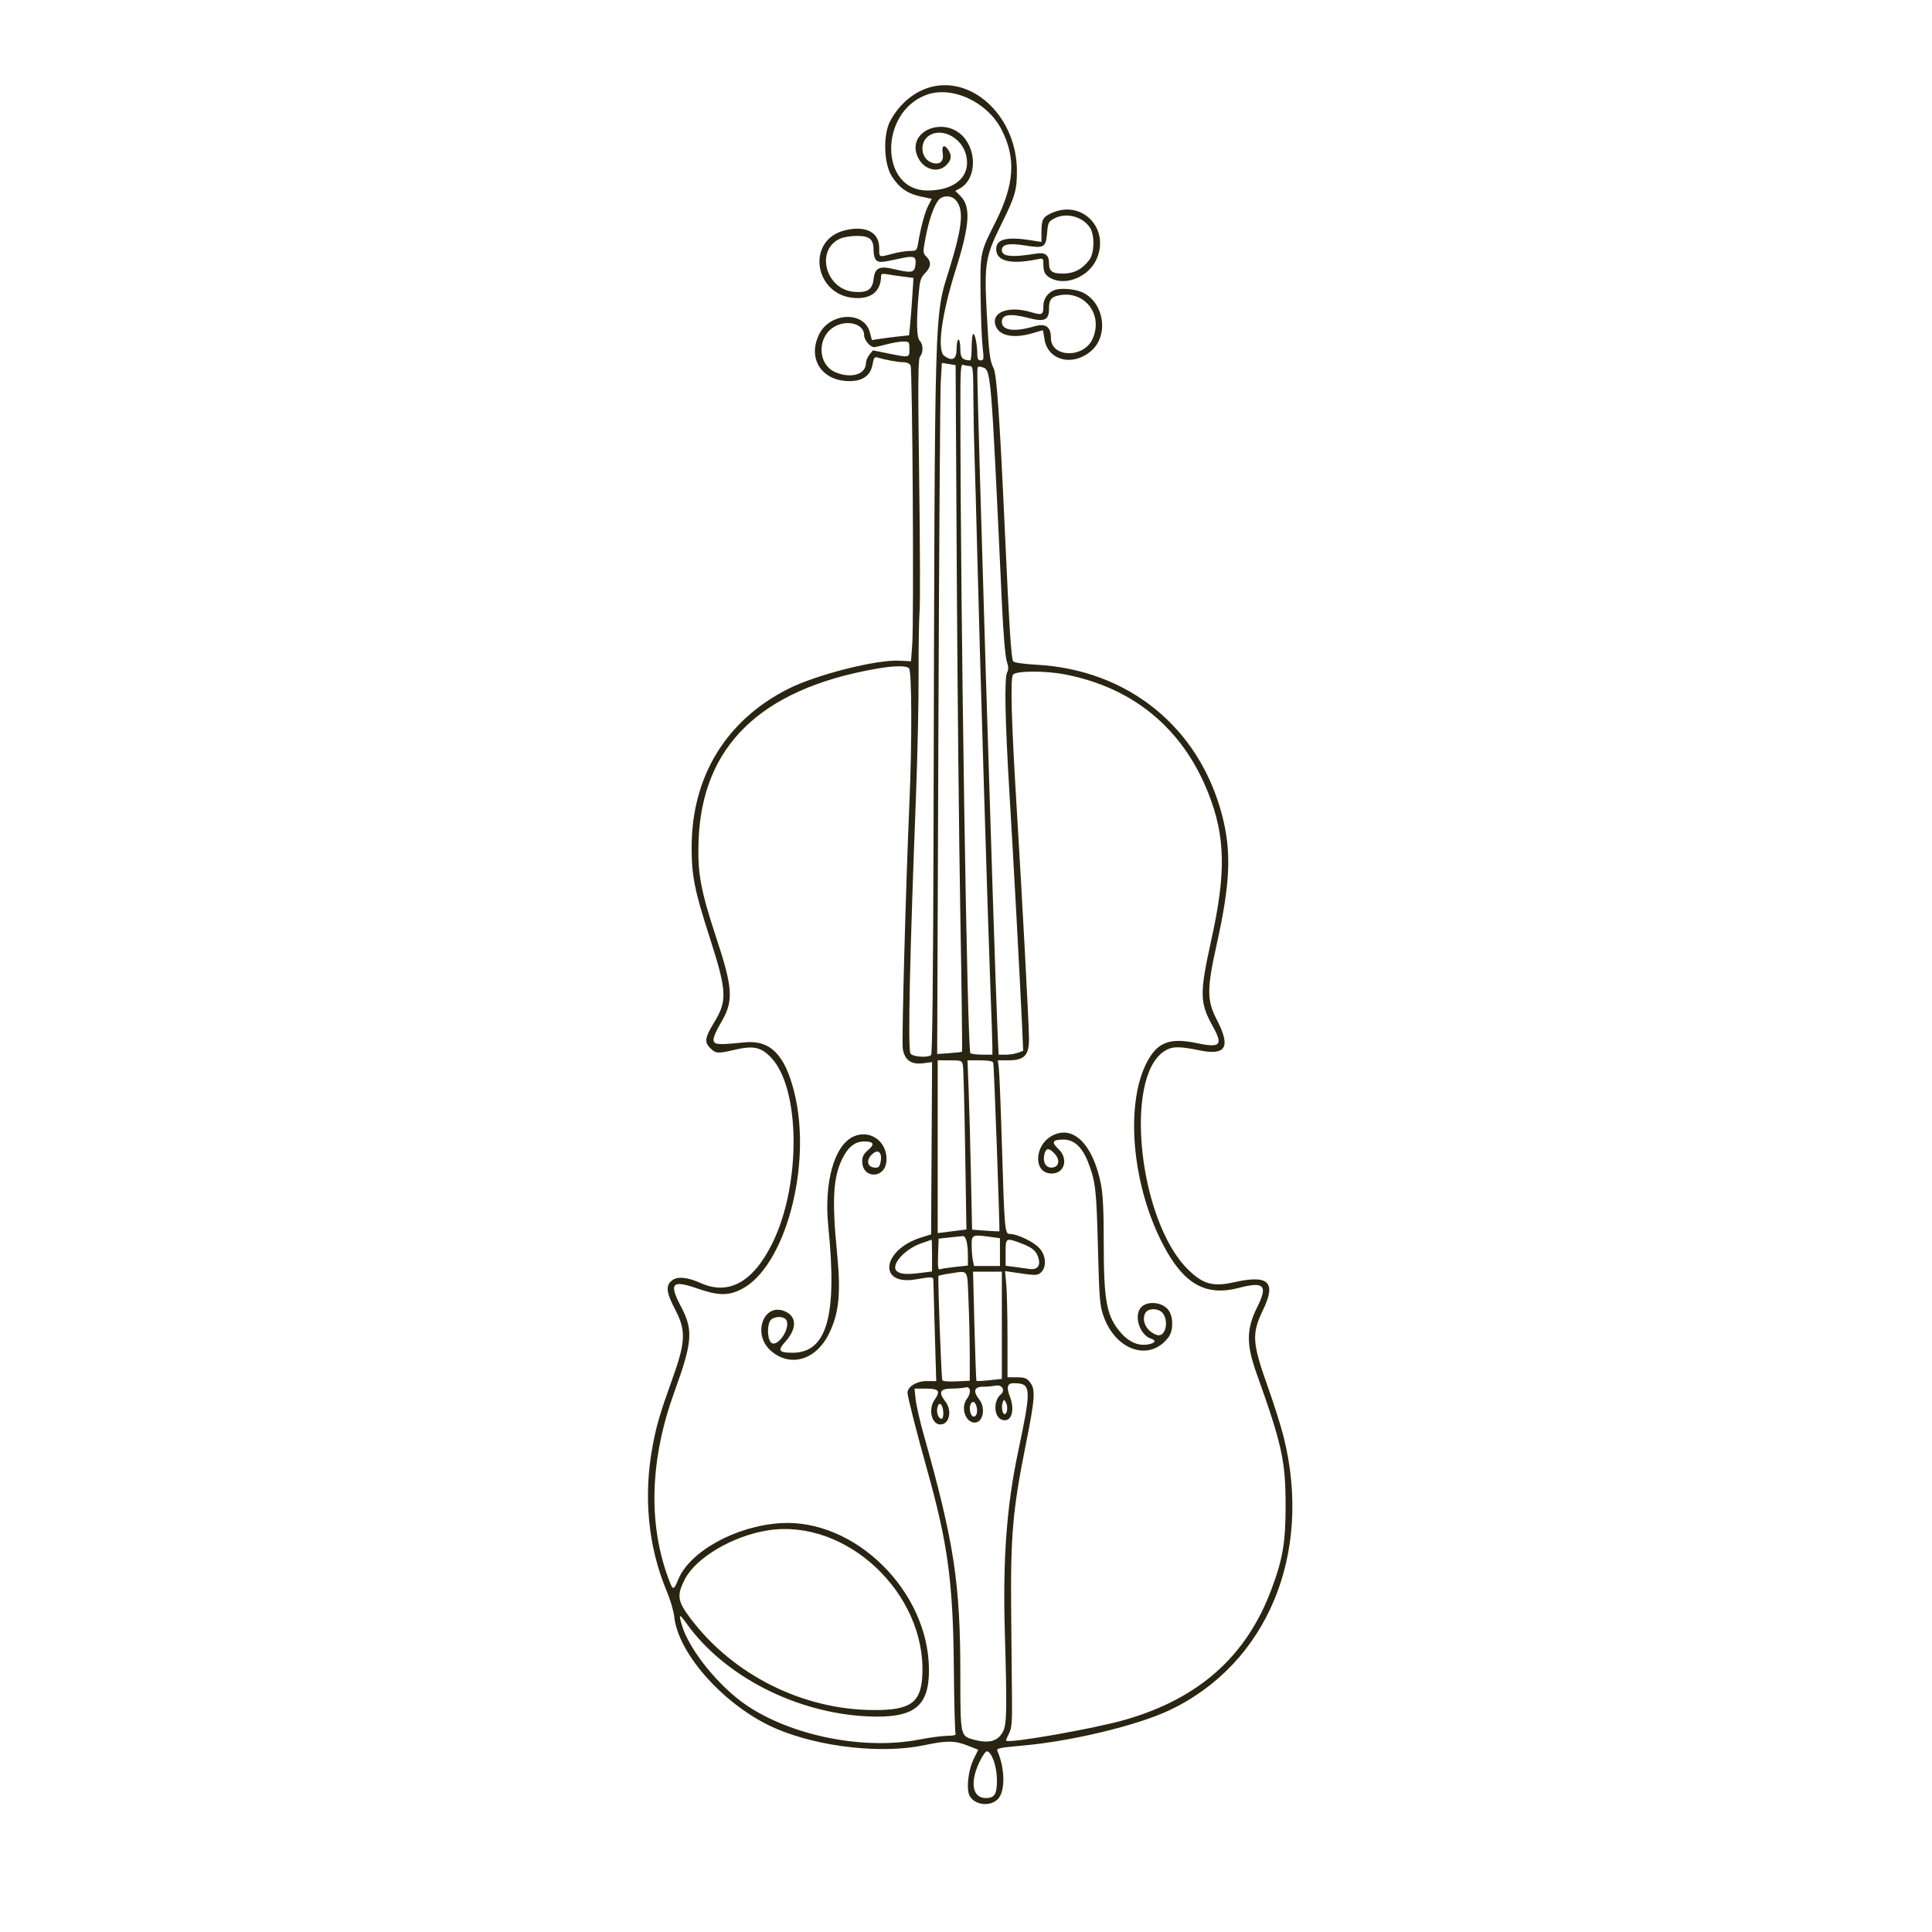
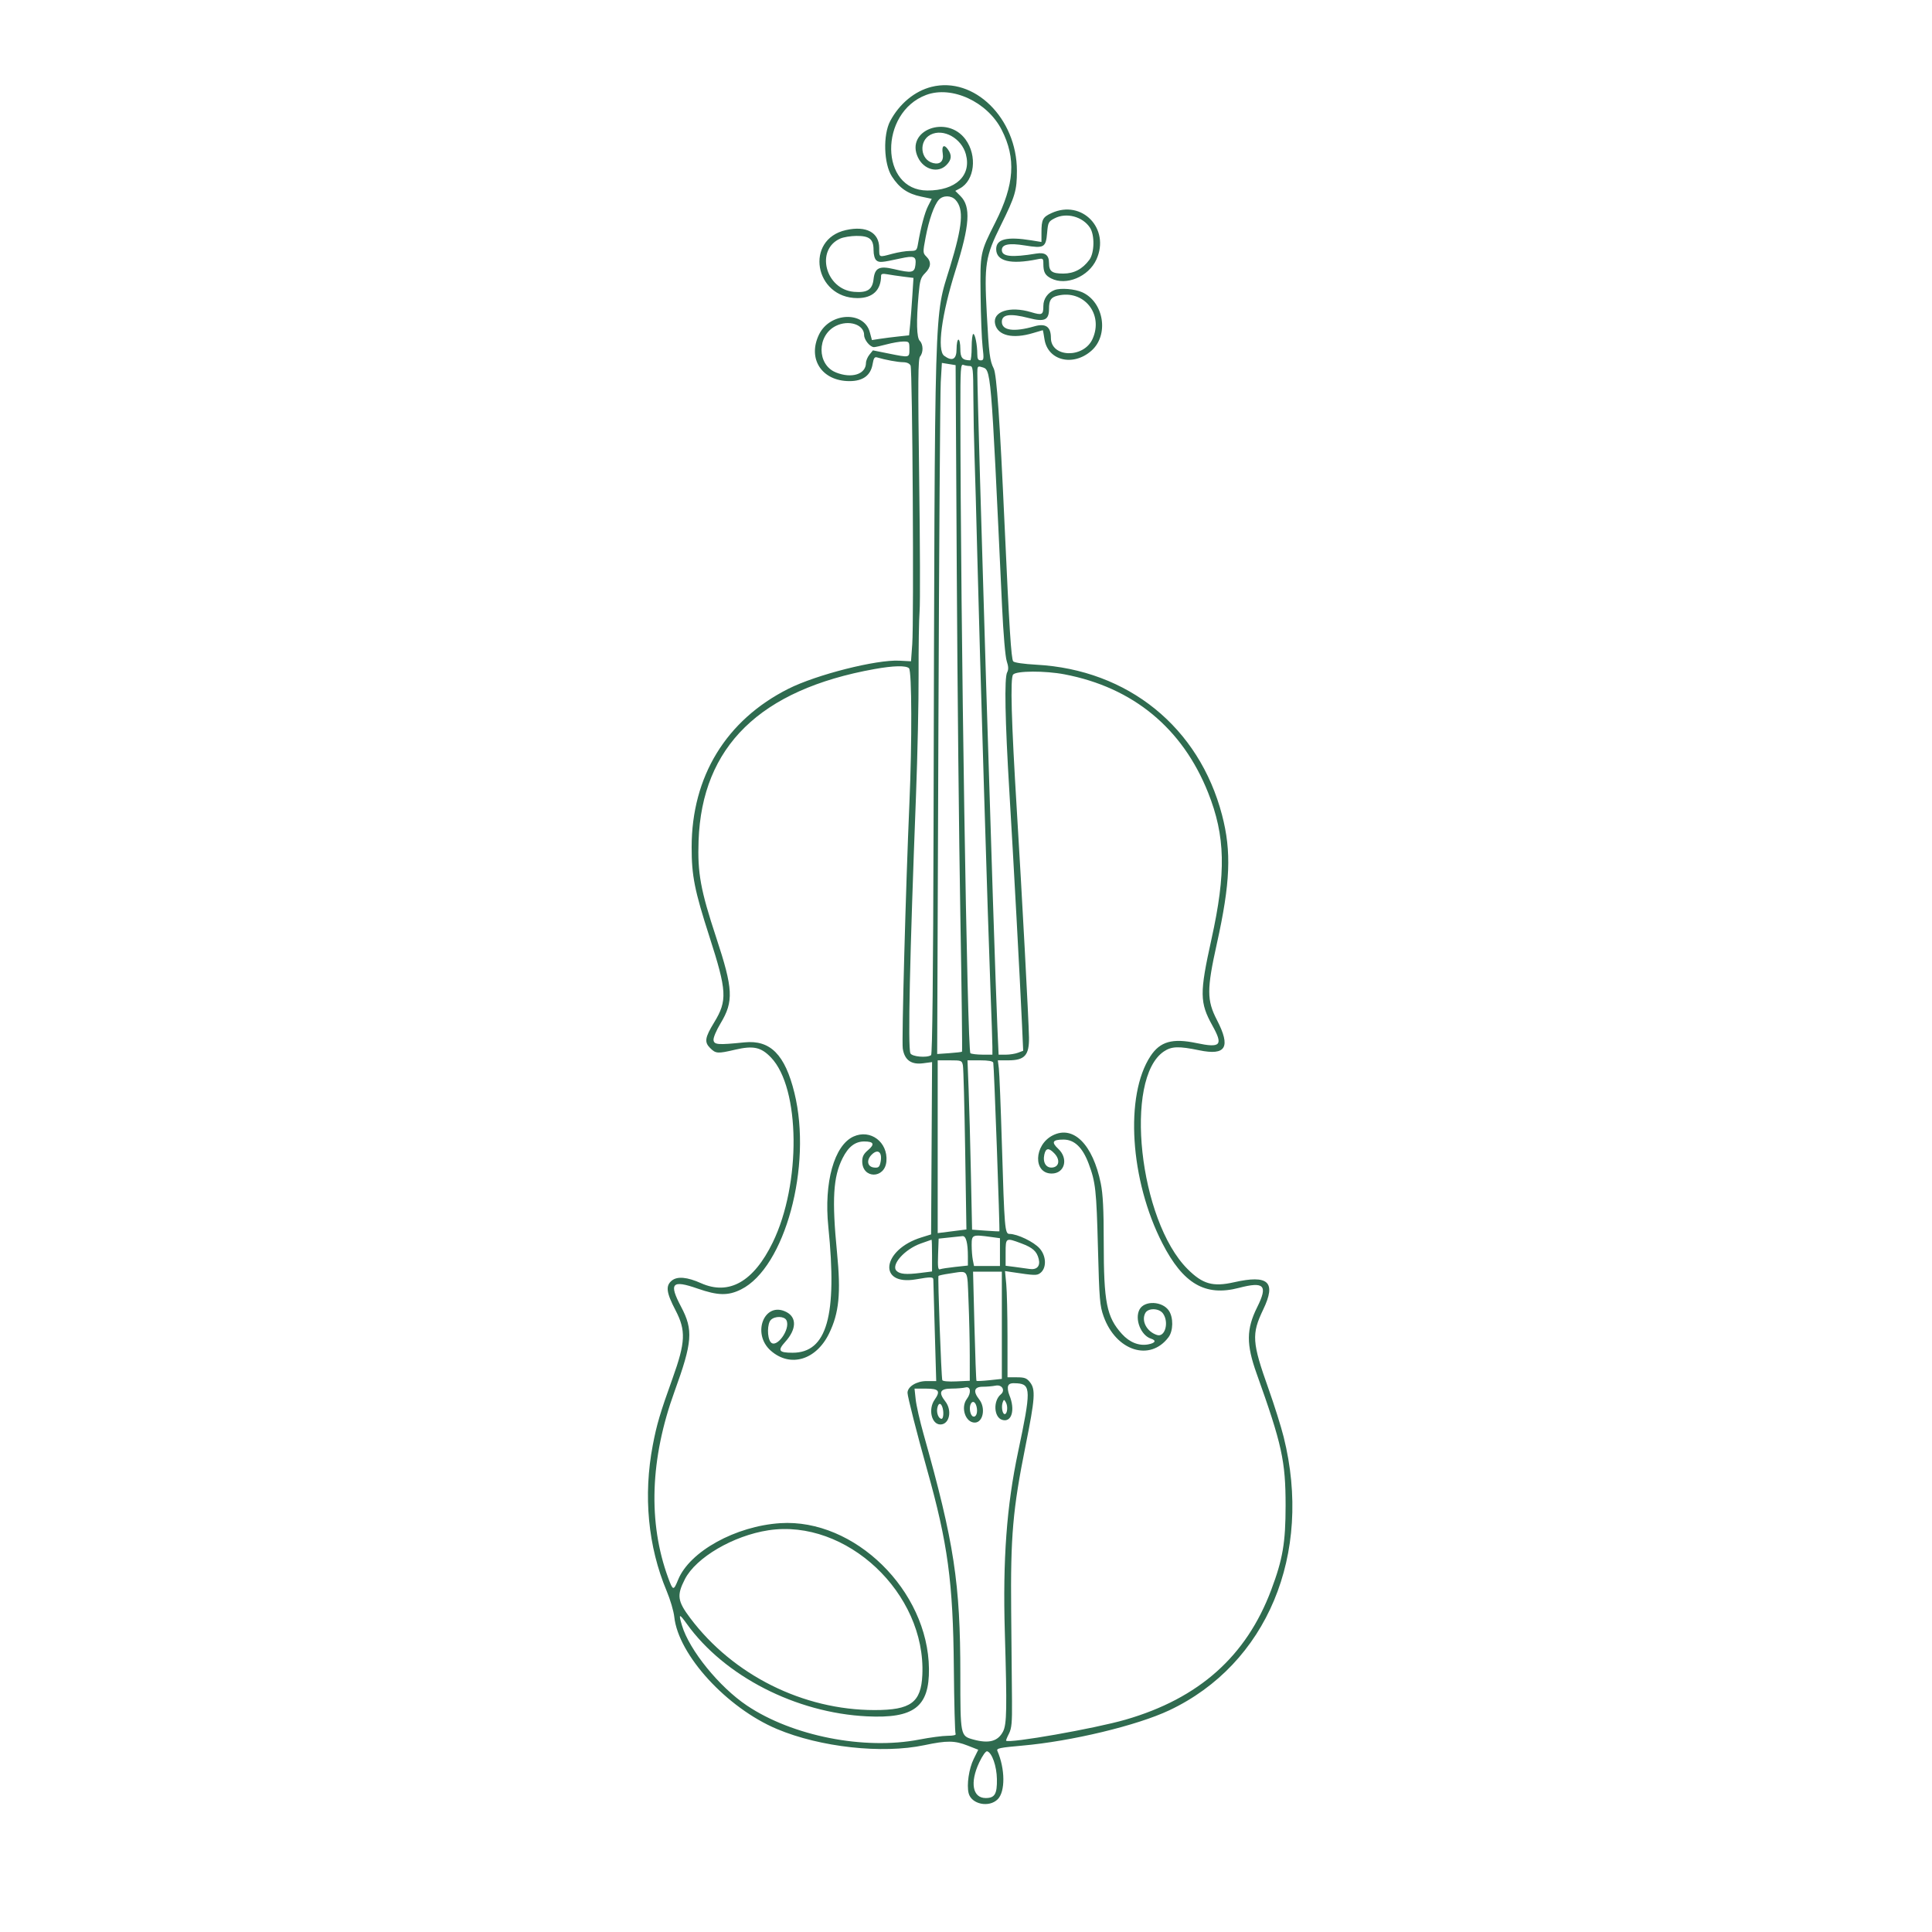
<svg xmlns="http://www.w3.org/2000/svg" width="1024" height="1024" viewBox="0 0 1024 1024" version="1.1">
-   <path d="M 493.734 46.034 C 484.818 48.263, 476.712 54.967, 471.830 64.151 C 467.934 71.478, 468.400 86.836, 472.720 93.519 C 476.724 99.713, 481.067 102.700, 488.263 104.210 L 493.846 105.381 491.914 109.169 C 490.118 112.689, 488.089 120.290, 486.552 129.250 C 485.945 132.790, 485.702 133.001, 482.205 133.012 C 480.167 133.018, 476.025 133.688, 473 134.500 C 465.667 136.468, 466 136.613, 466 131.455 C 466 123.212, 459.171 119.525, 448.377 121.940 C 426.320 126.876, 431.620 158, 454.518 158 C 462.535 158, 466.963 153.790, 466.994 146.137 C 466.998 145.143, 467.883 144.935, 470.250 145.368 C 472.038 145.695, 475.899 146.263, 478.832 146.630 L 484.164 147.297 483.548 156.898 C 483.208 162.179, 482.684 169.028, 482.382 172.119 L 481.834 177.737 476.167 178.340 C 473.050 178.672, 468.620 179.236, 466.321 179.594 L 462.143 180.244 461.021 176.076 C 457.952 164.679, 439.807 165.505, 434.096 177.302 C 427.862 190.179, 435.589 202, 450.239 202 C 457.400 202, 461.489 198.982, 462.509 192.945 C 463.036 189.828, 463.560 189.037, 464.844 189.425 C 469.132 190.721, 475.801 191.953, 478.643 191.976 C 480.635 191.991, 482.091 192.641, 482.619 193.750 C 483.631 195.873, 484.431 328.812, 483.509 341.500 L 482.855 350.500 476.671 350.175 C 464.479 349.536, 432.704 357.585, 417.829 365.081 C 384.848 381.702, 366.608 411.571, 366.585 449 C 366.575 464.198, 368.114 471.939, 376.027 496.500 C 385.301 525.287, 385.577 530.334, 378.510 541.917 C 373.623 549.925, 373.241 552.332, 376.359 555.450 C 379.378 558.469, 380.324 558.535, 389.581 556.370 C 399.287 554.100, 403.350 554.979, 408.643 560.495 C 424.193 576.698, 424.678 627.459, 409.578 658.497 C 399.444 679.330, 386.409 686.742, 371.563 680.114 C 364.201 676.828, 359.006 676.365, 356.081 678.733 C 352.688 681.481, 353.138 685.071, 358.057 694.500 C 363.624 705.172, 363.354 711.396, 356.493 730.500 C 349.877 748.921, 348.091 754.945, 346.005 765.876 C 340.884 792.711, 343.440 819.657, 353.348 843.270 C 355.248 847.796, 357.062 853.959, 357.379 856.965 C 359.511 877.140, 385.222 905.229, 411.795 916.414 C 434.757 926.078, 467.629 929.685, 489.902 924.984 C 501.912 922.449, 505.964 922.487, 512.886 925.200 L 518.500 927.400 516.074 932.298 C 513.564 937.366, 512.286 946.021, 513.396 950.441 C 514.864 956.289, 524.221 958.233, 528.810 953.644 C 532.877 949.578, 532.786 937.589, 528.617 927.966 C 528.051 926.660, 529.999 926.253, 541.726 925.223 C 567.811 922.931, 602.629 914.575, 619.734 906.501 C 671.502 882.064, 695.903 823.744, 680.363 761.595 C 679.001 756.147, 675.411 744.729, 672.385 736.220 C 663.558 711.401, 663.270 707.139, 669.541 694.055 C 676.542 679.447, 672.296 675.504, 654.010 679.634 C 642.837 682.157, 637.425 680.610, 629.419 672.605 C 603.722 646.908, 595.545 571.594, 616.898 557.278 C 620.982 554.540, 624.744 554.420, 635.645 556.679 C 649.803 559.613, 652.464 555.046, 645 540.622 C 639.592 530.172, 639.584 524.361, 644.940 500.242 C 652.110 467.958, 652.784 451.387, 647.714 432 C 635.535 385.432, 597.875 354.952, 549.245 352.306 C 542.595 351.944, 537.593 351.215, 537.019 350.523 C 535.967 349.255, 534.911 332.596, 532.488 279 C 529.935 222.550, 528.262 198.413, 526.683 195.297 C 524.614 191.210, 524.155 187.573, 523.021 166.284 C 521.619 139.951, 522.238 136.029, 530.414 119.500 C 538.092 103.975, 538.991 100.934, 538.983 90.500 C 538.961 62.662, 516.299 40.393, 493.734 46.034 M 490.885 50.320 C 465.799 59.701, 466.299 100.923, 491.500 100.978 C 506.543 101.011, 514.984 93.081, 511.939 81.774 C 509.648 73.264, 499.968 67.897, 493.212 71.390 C 486.822 74.695, 487.728 84.711, 494.572 86.429 C 498.329 87.372, 500.322 85.371, 499.664 81.315 C 499.004 77.252, 500.347 76.230, 502.432 79.206 C 504.637 82.354, 504.387 84.703, 501.545 87.545 C 497.126 91.965, 489.610 89.912, 486.542 83.447 C 479.696 69.021, 501.980 60.564, 511.739 73.884 C 518.083 82.543, 516.568 95.682, 508.743 99.870 L 506.320 101.167 509.075 103.921 C 514.674 109.520, 514.025 119.274, 506.458 143.242 C 499.049 166.713, 496.527 185.716, 500.441 188.580 C 504.741 191.725, 507 190.492, 507 185 C 507 182.250, 507.450 180, 508 180 C 508.550 180, 509 182.198, 509 184.883 C 509 189.695, 510.045 190.910, 514.250 190.986 C 514.663 190.994, 515 187.850, 515 184 C 515 180.150, 515.391 177, 515.869 177 C 516.837 177, 517.972 182.756, 517.989 187.750 C 517.997 190.215, 518.437 191, 519.809 191 C 521.464 191, 521.547 190.383, 520.790 183.750 C 520.334 179.762, 519.858 167.500, 519.731 156.500 C 519.469 133.778, 519.427 133.982, 527.605 117.765 C 537.658 97.826, 538.600 83.897, 530.912 68.827 C 523.321 53.948, 504.479 45.236, 490.885 50.320 M 497.602 105.888 C 495.120 108.630, 492.370 116.454, 490.590 125.837 C 489.086 133.769, 489.099 134.099, 491.018 136.018 C 493.731 138.731, 493.503 141.587, 490.320 144.771 C 488 147.090, 487.538 148.600, 486.891 155.976 C 485.613 170.521, 485.822 178.965, 487.500 180.643 C 489.358 182.501, 489.446 186.814, 487.669 188.921 C 486.571 190.223, 486.486 201.567, 487.183 253.500 C 487.649 288.150, 487.747 319.875, 487.402 324 C 487.057 328.125, 486.819 343.200, 486.873 357.500 C 486.927 371.800, 486.311 400.600, 485.503 421.500 C 482.185 507.363, 481.151 554.781, 482.522 558.250 C 483.244 560.077, 491.363 560.805, 493.500 559.235 C 494.154 558.754, 494.605 516.822, 494.804 438 C 495.525 152.632, 495.033 169.356, 503.527 141.467 C 510.240 119.425, 510.947 110.914, 506.474 105.971 C 504.215 103.475, 499.823 103.434, 497.602 105.888 M 557.402 112.905 C 552.662 115.058, 552 116.320, 552 123.211 L 552 128.258 546.750 127.405 C 533.667 125.282, 528 126.685, 528 132.050 C 528 138.440, 535.597 140.321, 549.750 137.436 C 552.848 136.804, 553 136.915, 553 139.805 C 553 144.204, 553.888 145.891, 557.072 147.537 C 565.009 151.642, 576.975 146.668, 581.120 137.541 C 588.537 121.213, 573.500 105.594, 557.402 112.905 M 559 115.696 C 555.717 117.388, 555.469 117.865, 555 123.398 C 554.338 131.203, 553.380 131.747, 543.202 130.094 C 534.819 128.733, 531 129.486, 531 132.500 C 531 136.023, 536.149 136.558, 549.264 134.398 C 553.947 133.626, 556 135.158, 556 139.422 C 556 143.831, 557.583 145, 563.552 145 C 569.238 145, 573.743 142.624, 577.391 137.699 C 580.098 134.046, 580.280 124.603, 577.719 120.695 C 573.844 114.780, 565.236 112.481, 559 115.696 M 445.415 126.421 C 432.009 132.258, 437.443 153.411, 452.676 154.682 C 459.695 155.268, 462.379 153.531, 463 148 C 463.679 141.955, 466.009 140.794, 473.786 142.624 C 483.319 144.867, 484.712 144.596, 485.202 140.396 C 485.732 135.858, 484.596 135.374, 477.197 136.987 C 467.227 139.160, 466.013 139.256, 464.491 137.992 C 463.600 137.253, 463 135.054, 463 132.533 C 463 126.752, 460.864 124.989, 453.921 125.039 C 450.940 125.061, 447.112 125.683, 445.415 126.421 M 559 153.706 C 555.390 155.026, 553 158.376, 553 162.115 C 553 166.909, 552.390 167.223, 546.512 165.454 C 535.160 162.037, 525.869 165.130, 527.447 171.800 C 528.895 177.924, 536.823 179.777, 547.591 176.511 C 550.291 175.692, 552.585 175.017, 552.689 175.011 C 552.793 175.005, 553.196 177.126, 553.586 179.724 C 555.296 191.125, 568.710 194.461, 578.452 185.908 C 587.877 177.633, 585.149 160.151, 573.616 154.913 C 569.705 153.137, 562.242 152.521, 559 153.706 M 560.500 156.724 C 557.006 157.583, 556 159.129, 556 163.644 C 556 169.667, 553.661 170.744, 545.292 168.576 C 535.351 166, 531 166.608, 531 170.572 C 531 175.195, 537.423 176.090, 548.205 172.971 C 554.226 171.228, 557 173.156, 557 179.082 C 557 189.579, 574.349 190.052, 579.057 179.684 C 585.065 166.449, 574.436 153.298, 560.500 156.724 M 443 172.752 C 432.871 177.811, 432.922 193.351, 443.080 197.415 C 451.437 200.759, 458.942 198.374, 458.985 192.361 C 458.993 191.184, 459.824 189.204, 460.831 187.961 L 462.662 185.700 470.851 187.350 C 482.207 189.638, 482 189.682, 482 185 C 482 181.151, 481.877 181, 478.750 181.012 C 476.962 181.018, 473.025 181.688, 470 182.500 C 466.975 183.312, 463.938 183.982, 463.250 183.988 C 461.158 184.008, 458 180.149, 458 177.573 C 458 171.983, 449.808 169.350, 443 172.752 M 498.622 202.425 C 498.296 207.966, 497.735 290.383, 497.377 385.574 L 496.725 558.648 503.112 558.204 C 506.626 557.960, 509.673 557.604, 509.884 557.412 C 510.096 557.221, 509.696 524.538, 508.996 484.782 C 508.296 445.027, 507.448 363.232, 507.111 303.016 L 506.500 193.533 502.858 192.941 L 499.215 192.350 498.622 202.425 M 509.020 217.643 C 509.110 329.269, 512.673 557.171, 514.345 558.234 C 514.980 558.639, 517.862 558.976, 520.750 558.985 L 526 559 525.987 554.750 C 525.979 552.413, 525.535 539.250, 525 525.500 C 523.719 492.561, 519.341 348.405, 518.046 296.500 C 517.484 273.950, 516.792 249.200, 516.508 241.500 C 516.225 233.800, 515.955 219.963, 515.908 210.750 C 515.830 195.215, 515.692 194, 513.994 194 C 512.987 194, 511.452 193.727, 510.582 193.393 C 509.165 192.849, 509.002 195.382, 509.020 217.643 M 518.007 197.683 C 518.040 215.684, 526.954 506.651, 528.624 544.250 L 529.279 559 533.075 559 C 535.162 559, 538.093 558.535, 539.589 557.966 L 542.308 556.932 541.673 542.716 C 540.650 519.868, 537.138 455.191, 535.008 420 C 532.691 381.719, 532.266 359.241, 533.803 356.367 C 534.599 354.881, 534.542 353.308, 533.587 350.423 C 532.831 348.139, 531.799 336.053, 531.116 321.500 C 525.060 192.336, 525.382 196.095, 520.250 194.545 C 518.190 193.923, 518.001 194.188, 518.007 197.683 M 463.500 354.616 C 402.874 365.505, 372.028 395.611, 370.256 445.622 C 369.650 462.720, 371.299 471.750, 379.634 497 C 388.612 524.198, 388.938 530.755, 381.893 542.436 C 379.616 546.211, 378.010 550.053, 378.187 551.300 C 378.536 553.750, 380.571 553.896, 394.554 552.476 C 408.282 551.081, 416.060 558.933, 421.057 579.231 C 430.614 618.048, 416.015 671.844, 392.781 683.422 C 385.923 686.839, 380.523 686.732, 369.716 682.963 C 356.103 678.216, 354.380 680.125, 361 692.620 C 367.511 704.909, 367.009 711.369, 357.517 737.500 C 344.567 773.148, 343.408 806.998, 354.135 836.250 C 356.688 843.210, 356.981 843.265, 359.436 837.246 C 365.530 822.304, 389.890 808.837, 413.585 807.311 C 452.893 804.779, 491.923 843.020, 492.367 884.500 C 492.583 904.683, 484.462 910.911, 459.510 909.697 C 421.842 907.864, 383.930 888.402, 364.017 860.674 C 359.965 855.031, 359.563 855.174, 361.478 861.580 C 365.380 874.625, 381.193 894.109, 395.881 903.969 C 419.975 920.143, 458.062 927.663, 487.215 922.003 C 492.872 920.905, 499.664 920.005, 502.309 920.003 C 505.331 920.001, 506.883 919.620, 506.486 918.977 C 506.138 918.415, 505.718 902.552, 505.552 883.727 C 505.153 838.612, 502.358 817.976, 491.343 778.820 C 486.101 760.187, 481 740.166, 481 738.225 C 481 734.962, 485.787 732, 491.063 732 L 496.216 732 495.458 705.750 C 495.040 691.313, 494.692 678.938, 494.683 678.250 C 494.663 676.723, 493.394 676.699, 485.483 678.076 C 465.021 681.640, 467.458 662.362, 488.289 655.878 L 493.500 654.256 493.760 608.592 L 494.020 562.928 489.260 563.558 C 482.936 564.394, 479.395 561.820, 478.482 555.722 C 477.866 551.611, 480.089 469.646, 482.014 425.500 C 483.410 393.474, 483.297 355.697, 481.800 354.200 C 480.255 352.655, 473.575 352.807, 463.500 354.616 M 536.965 357.542 C 535.398 359.431, 536.018 381.838, 538.970 430 C 541.642 473.589, 545.236 540.756, 545.382 549.832 C 545.535 559.326, 543.118 562, 534.383 562 L 528.877 562 529.408 566.250 C 529.700 568.587, 530.419 586.475, 531.007 606 C 532.372 651.365, 532.593 654, 535.042 654 C 539.241 654, 547.974 658.206, 551.050 661.710 C 554.657 665.817, 554.787 672.202, 551.316 674.778 C 549.540 676.096, 548.339 676.056, 536.591 674.283 L 532.682 673.694 533.334 680.597 C 533.692 684.394, 533.989 697.063, 533.993 708.750 L 534 730 538.927 730 C 543.060 730, 544.189 730.425, 545.927 732.635 C 548.939 736.464, 548.611 741.129, 543.555 766.337 C 536.793 800.054, 535.570 814.134, 535.943 854 C 536.116 872.425, 536.312 893.800, 536.378 901.500 C 536.479 913.050, 536.193 916.097, 534.746 918.912 C 533.781 920.789, 533.114 922.448, 533.265 922.598 C 534.839 924.172, 580.337 916.156, 596.631 911.434 C 635.505 900.169, 660.575 877.833, 673.768 842.709 C 679.903 826.376, 681.389 817.660, 681.393 798 C 681.397 774.378, 679.455 765.531, 666.029 728 C 660.479 712.487, 660.550 704.456, 666.339 692.832 C 672.106 681.250, 670.067 679.099, 656.644 682.605 C 638.800 687.266, 627.120 680.467, 616.094 659 C 598.915 625.555, 596.059 580.568, 609.793 559.749 C 614.895 552.014, 621.399 550.174, 634.161 552.858 C 647.022 555.562, 648.416 554.034, 642.609 543.596 C 635.833 531.416, 635.772 526.398, 642.056 498 C 649.923 462.444, 649.494 443.157, 640.322 420.113 C 626.728 385.960, 600.518 364.360, 564.250 357.421 C 553.908 355.442, 538.652 355.510, 536.965 357.542 M 497 607.788 L 497 653.575 504.611 652.610 L 512.223 651.645 511.556 609.573 C 511.190 586.433, 510.654 566.263, 510.366 564.750 C 509.858 562.090, 509.631 562, 503.421 562 L 497 562 497 607.788 M 513.385 577.250 C 513.712 585.638, 514.260 605.831, 514.601 622.124 L 515.223 651.747 522.361 652.269 C 526.288 652.556, 529.587 652.713, 529.692 652.619 C 530.037 652.313, 526.857 564.536, 526.454 563.250 C 526.193 562.415, 523.860 562, 519.426 562 L 512.789 562 513.385 577.250 M 558.020 601.752 C 547.949 606.811, 547.497 622, 557.418 622 C 564.324 622, 566.446 614.088, 560.924 608.929 C 557.081 605.339, 557.833 604, 563.691 604 C 569.443 604, 573.794 608.162, 576.999 616.728 C 580.687 626.583, 581.137 630.666, 581.938 661.500 C 582.646 688.773, 582.918 692.063, 584.930 697.691 C 591.501 716.069, 609.552 721.856, 619.355 708.726 C 621.859 705.373, 621.973 698.415, 619.585 694.770 C 616.193 689.593, 606.599 689.144, 603.979 694.039 C 601.268 699.105, 604.681 707.812, 610.044 709.514 C 613.043 710.466, 612.375 711.839, 608.565 712.554 C 603.661 713.474, 598.674 711.489, 594.623 707.004 C 586.524 698.040, 585 690.338, 585 658.370 C 585 641.009, 584.592 632.913, 583.431 627.208 C 579.235 606.586, 568.935 596.268, 558.020 601.752 M 452.379 602.384 C 442.142 607.011, 436.634 626.725, 439.027 650.173 C 443.858 697.500, 438.293 717.039, 420 716.983 C 412.758 716.961, 412.018 715.830, 416.210 711.189 C 422.150 704.615, 422.395 698.290, 416.821 695.408 C 405.212 689.404, 398.187 706.811, 408.548 715.908 C 418.838 724.943, 432.503 720.923, 439.397 706.833 C 444.732 695.927, 445.758 685.499, 443.632 663.789 C 440.883 635.710, 441.590 623.780, 446.591 613.849 C 449.652 607.771, 453.248 605, 458.076 605 C 463.148 605, 463.784 606.469, 460.065 609.599 C 457.772 611.528, 457 613.019, 457 615.517 C 457 624.906, 469.028 624.910, 469.818 615.522 C 470.675 605.334, 461.367 598.322, 452.379 602.384 M 553.513 611.941 C 552.585 616.165, 554.484 619.195, 557.817 618.810 C 561.422 618.393, 561.971 614.663, 558.908 611.402 C 555.910 608.211, 554.297 608.372, 553.513 611.941 M 462.001 611.999 C 459.076 614.924, 459.696 618.407, 463.215 618.813 C 465.398 619.065, 466.052 618.639, 466.554 616.642 C 467.977 610.969, 465.528 608.472, 462.001 611.999 M 503 655.913 L 497.500 656.500 497.208 664.873 C 496.972 671.630, 497.179 673.145, 498.283 672.722 C 499.036 672.433, 502.655 671.875, 506.326 671.482 L 513 670.767 513 666.009 C 513 658.726, 512.005 654.974, 510.125 655.163 C 509.231 655.253, 506.025 655.590, 503 655.913 M 515 659.875 C 515 662.556, 515.281 666.156, 515.625 667.875 L 516.250 671 523.125 671 L 530 671 530 663.636 L 530 656.272 525.360 655.636 C 515.322 654.260, 515 654.392, 515 659.875 M 488.035 659.085 C 479.405 662.147, 472.030 670.499, 475.209 673.610 C 476.964 675.328, 480.338 675.617, 487.750 674.686 L 494 673.901 494 665.450 C 494 660.803, 493.887 657.033, 493.750 657.073 C 493.613 657.113, 491.041 658.019, 488.035 659.085 M 533 663.939 L 533 670.877 537.750 671.483 C 540.362 671.816, 543.900 672.302, 545.612 672.563 C 549.560 673.167, 551.489 671.090, 550.534 667.263 C 549.522 663.207, 547.371 661.283, 541.326 659.021 C 533.057 655.927, 533 655.961, 533 663.939 M 503.185 675.023 C 500.261 675.449, 497.665 676.002, 497.416 676.251 C 496.951 676.716, 498.889 729.695, 499.437 731.500 C 499.615 732.086, 502.690 732.363, 506.870 732.168 L 514 731.836 513.997 718.668 C 513.995 711.426, 513.699 698.413, 513.340 689.750 C 512.600 671.907, 513.694 673.493, 503.185 675.023 M 516.471 702.750 C 516.874 718.563, 517.362 731.667, 517.556 731.871 C 517.751 732.076, 520.855 731.927, 524.455 731.542 L 531 730.841 531 702.420 L 531 674 523.369 674 L 515.739 674 516.471 702.750 M 607.035 695.934 C 604.784 700.140, 607.850 705.866, 613.275 707.587 C 617.479 708.922, 619.717 700.896, 616.443 696.223 C 614.396 693.300, 608.541 693.120, 607.035 695.934 M 408.571 699.571 C 406.631 701.512, 406.535 708.803, 408.416 711.283 C 411.373 715.181, 419.199 704.439, 416.818 699.750 C 415.698 697.543, 410.708 697.435, 408.571 699.571 M 534.327 734.590 C 533.967 735.527, 534.253 737.691, 534.962 739.397 C 538.227 747.258, 536.217 754.156, 531.131 752.541 C 526.752 751.152, 526.313 742.475, 530.448 739.043 C 532.982 736.940, 531.103 733.729, 527.733 734.403 C 526.092 734.732, 523.006 735, 520.875 735 C 516.307 735, 515.627 737.439, 519 741.727 C 522.568 746.263, 521.068 754, 516.620 754 C 511.692 754, 509.039 745.975, 512.468 741.441 C 514.893 738.236, 514.467 734.641, 511.750 735.370 C 510.512 735.701, 507.137 735.979, 504.250 735.986 C 498.236 736.002, 497.276 737.993, 501 742.727 C 504.800 747.559, 503.238 755, 498.422 755 C 493.739 755, 491.854 746.902, 495.369 741.884 C 498.613 737.252, 497.654 736, 490.858 736 L 484.715 736 485.335 741.750 C 485.676 744.913, 487.541 753.125, 489.478 760 C 505.759 817.763, 509 838.970, 509 887.749 C 509 919.925, 509.031 920.081, 515.779 921.956 C 524.096 924.265, 528.924 922.981, 531.635 917.739 C 533.629 913.883, 533.774 905.752, 532.576 865 C 531.447 826.618, 533.549 798.096, 539.613 769.500 C 546.483 737.101, 546.447 733.717, 539.222 733.192 C 535.961 732.955, 534.831 733.278, 534.327 734.590 M 531.488 743.177 C 530.614 745.446, 531.263 749.500, 532.500 749.500 C 533.910 749.500, 534.327 745.405, 533.133 743.279 C 532.213 741.640, 532.084 741.632, 531.488 743.177 M 514.390 744.427 C 513.554 746.604, 514.347 750.293, 515.749 750.755 C 517.416 751.304, 518.365 748.592, 517.589 745.498 C 516.899 742.749, 515.246 742.196, 514.390 744.427 M 496.773 746.405 C 496.279 748.991, 497.503 752, 499.050 752 C 500.113 752, 500.326 748.013, 499.393 745.582 C 498.506 743.270, 497.300 743.649, 496.773 746.405 M 407.245 811.084 C 388.642 813.931, 368.852 825.529, 362.988 837.023 C 358.624 845.578, 359.051 848.618, 365.893 857.697 C 388.630 887.872, 425.666 906.340, 463.500 906.369 C 482.741 906.384, 488.195 902.375, 488.860 887.728 C 490.828 844.447, 448.568 804.762, 407.245 811.084 M 518.998 934.166 C 513.979 944.776, 515.479 953, 522.434 953 C 527.255 953, 528.520 950.863, 528.384 942.953 C 528.265 936.091, 525.797 929.011, 523.247 928.220 C 522.513 927.992, 520.755 930.451, 518.998 934.166" stroke="none" fill="#2a2512" fill-rule="evenodd" />
+   <path d="M 493.734 46.034 C 484.818 48.263, 476.712 54.967, 471.830 64.151 C 467.934 71.478, 468.400 86.836, 472.720 93.519 C 476.724 99.713, 481.067 102.700, 488.263 104.210 L 493.846 105.381 491.914 109.169 C 490.118 112.689, 488.089 120.290, 486.552 129.250 C 485.945 132.790, 485.702 133.001, 482.205 133.012 C 480.167 133.018, 476.025 133.688, 473 134.500 C 465.667 136.468, 466 136.613, 466 131.455 C 466 123.212, 459.171 119.525, 448.377 121.940 C 426.320 126.876, 431.620 158, 454.518 158 C 462.535 158, 466.963 153.790, 466.994 146.137 C 466.998 145.143, 467.883 144.935, 470.250 145.368 C 472.038 145.695, 475.899 146.263, 478.832 146.630 L 484.164 147.297 483.548 156.898 C 483.208 162.179, 482.684 169.028, 482.382 172.119 L 481.834 177.737 476.167 178.340 C 473.050 178.672, 468.620 179.236, 466.321 179.594 L 462.143 180.244 461.021 176.076 C 457.952 164.679, 439.807 165.505, 434.096 177.302 C 427.862 190.179, 435.589 202, 450.239 202 C 457.400 202, 461.489 198.982, 462.509 192.945 C 463.036 189.828, 463.560 189.037, 464.844 189.425 C 469.132 190.721, 475.801 191.953, 478.643 191.976 C 480.635 191.991, 482.091 192.641, 482.619 193.750 C 483.631 195.873, 484.431 328.812, 483.509 341.500 L 482.855 350.500 476.671 350.175 C 464.479 349.536, 432.704 357.585, 417.829 365.081 C 384.848 381.702, 366.608 411.571, 366.585 449 C 366.575 464.198, 368.114 471.939, 376.027 496.500 C 385.301 525.287, 385.577 530.334, 378.510 541.917 C 373.623 549.925, 373.241 552.332, 376.359 555.450 C 379.378 558.469, 380.324 558.535, 389.581 556.370 C 399.287 554.100, 403.350 554.979, 408.643 560.495 C 424.193 576.698, 424.678 627.459, 409.578 658.497 C 399.444 679.330, 386.409 686.742, 371.563 680.114 C 364.201 676.828, 359.006 676.365, 356.081 678.733 C 352.688 681.481, 353.138 685.071, 358.057 694.500 C 363.624 705.172, 363.354 711.396, 356.493 730.500 C 349.877 748.921, 348.091 754.945, 346.005 765.876 C 340.884 792.711, 343.440 819.657, 353.348 843.270 C 355.248 847.796, 357.062 853.959, 357.379 856.965 C 359.511 877.140, 385.222 905.229, 411.795 916.414 C 434.757 926.078, 467.629 929.685, 489.902 924.984 C 501.912 922.449, 505.964 922.487, 512.886 925.200 L 518.500 927.400 516.074 932.298 C 513.564 937.366, 512.286 946.021, 513.396 950.441 C 514.864 956.289, 524.221 958.233, 528.810 953.644 C 532.877 949.578, 532.786 937.589, 528.617 927.966 C 528.051 926.660, 529.999 926.253, 541.726 925.223 C 567.811 922.931, 602.629 914.575, 619.734 906.501 C 671.502 882.064, 695.903 823.744, 680.363 761.595 C 679.001 756.147, 675.411 744.729, 672.385 736.220 C 663.558 711.401, 663.270 707.139, 669.541 694.055 C 676.542 679.447, 672.296 675.504, 654.010 679.634 C 642.837 682.157, 637.425 680.610, 629.419 672.605 C 603.722 646.908, 595.545 571.594, 616.898 557.278 C 620.982 554.540, 624.744 554.420, 635.645 556.679 C 649.803 559.613, 652.464 555.046, 645 540.622 C 639.592 530.172, 639.584 524.361, 644.940 500.242 C 652.110 467.958, 652.784 451.387, 647.714 432 C 635.535 385.432, 597.875 354.952, 549.245 352.306 C 542.595 351.944, 537.593 351.215, 537.019 350.523 C 535.967 349.255, 534.911 332.596, 532.488 279 C 529.935 222.550, 528.262 198.413, 526.683 195.297 C 524.614 191.210, 524.155 187.573, 523.021 166.284 C 521.619 139.951, 522.238 136.029, 530.414 119.500 C 538.092 103.975, 538.991 100.934, 538.983 90.500 C 538.961 62.662, 516.299 40.393, 493.734 46.034 M 490.885 50.320 C 465.799 59.701, 466.299 100.923, 491.500 100.978 C 506.543 101.011, 514.984 93.081, 511.939 81.774 C 509.648 73.264, 499.968 67.897, 493.212 71.390 C 486.822 74.695, 487.728 84.711, 494.572 86.429 C 498.329 87.372, 500.322 85.371, 499.664 81.315 C 499.004 77.252, 500.347 76.230, 502.432 79.206 C 504.637 82.354, 504.387 84.703, 501.545 87.545 C 497.126 91.965, 489.610 89.912, 486.542 83.447 C 479.696 69.021, 501.980 60.564, 511.739 73.884 C 518.083 82.543, 516.568 95.682, 508.743 99.870 L 506.320 101.167 509.075 103.921 C 514.674 109.520, 514.025 119.274, 506.458 143.242 C 499.049 166.713, 496.527 185.716, 500.441 188.580 C 504.741 191.725, 507 190.492, 507 185 C 507 182.250, 507.450 180, 508 180 C 508.550 180, 509 182.198, 509 184.883 C 509 189.695, 510.045 190.910, 514.250 190.986 C 514.663 190.994, 515 187.850, 515 184 C 515 180.150, 515.391 177, 515.869 177 C 516.837 177, 517.972 182.756, 517.989 187.750 C 517.997 190.215, 518.437 191, 519.809 191 C 521.464 191, 521.547 190.383, 520.790 183.750 C 520.334 179.762, 519.858 167.500, 519.731 156.500 C 519.469 133.778, 519.427 133.982, 527.605 117.765 C 537.658 97.826, 538.600 83.897, 530.912 68.827 C 523.321 53.948, 504.479 45.236, 490.885 50.320 M 497.602 105.888 C 495.120 108.630, 492.370 116.454, 490.590 125.837 C 489.086 133.769, 489.099 134.099, 491.018 136.018 C 493.731 138.731, 493.503 141.587, 490.320 144.771 C 488 147.090, 487.538 148.600, 486.891 155.976 C 485.613 170.521, 485.822 178.965, 487.500 180.643 C 489.358 182.501, 489.446 186.814, 487.669 188.921 C 486.571 190.223, 486.486 201.567, 487.183 253.500 C 487.649 288.150, 487.747 319.875, 487.402 324 C 487.057 328.125, 486.819 343.200, 486.873 357.500 C 486.927 371.800, 486.311 400.600, 485.503 421.500 C 482.185 507.363, 481.151 554.781, 482.522 558.250 C 483.244 560.077, 491.363 560.805, 493.500 559.235 C 494.154 558.754, 494.605 516.822, 494.804 438 C 495.525 152.632, 495.033 169.356, 503.527 141.467 C 510.240 119.425, 510.947 110.914, 506.474 105.971 C 504.215 103.475, 499.823 103.434, 497.602 105.888 M 557.402 112.905 C 552.662 115.058, 552 116.320, 552 123.211 L 552 128.258 546.750 127.405 C 533.667 125.282, 528 126.685, 528 132.050 C 528 138.440, 535.597 140.321, 549.750 137.436 C 552.848 136.804, 553 136.915, 553 139.805 C 553 144.204, 553.888 145.891, 557.072 147.537 C 565.009 151.642, 576.975 146.668, 581.120 137.541 C 588.537 121.213, 573.500 105.594, 557.402 112.905 M 559 115.696 C 555.717 117.388, 555.469 117.865, 555 123.398 C 554.338 131.203, 553.380 131.747, 543.202 130.094 C 534.819 128.733, 531 129.486, 531 132.500 C 531 136.023, 536.149 136.558, 549.264 134.398 C 553.947 133.626, 556 135.158, 556 139.422 C 556 143.831, 557.583 145, 563.552 145 C 569.238 145, 573.743 142.624, 577.391 137.699 C 580.098 134.046, 580.280 124.603, 577.719 120.695 C 573.844 114.780, 565.236 112.481, 559 115.696 M 445.415 126.421 C 432.009 132.258, 437.443 153.411, 452.676 154.682 C 459.695 155.268, 462.379 153.531, 463 148 C 463.679 141.955, 466.009 140.794, 473.786 142.624 C 483.319 144.867, 484.712 144.596, 485.202 140.396 C 485.732 135.858, 484.596 135.374, 477.197 136.987 C 467.227 139.160, 466.013 139.256, 464.491 137.992 C 463.600 137.253, 463 135.054, 463 132.533 C 463 126.752, 460.864 124.989, 453.921 125.039 C 450.940 125.061, 447.112 125.683, 445.415 126.421 M 559 153.706 C 555.390 155.026, 553 158.376, 553 162.115 C 553 166.909, 552.390 167.223, 546.512 165.454 C 535.160 162.037, 525.869 165.130, 527.447 171.800 C 528.895 177.924, 536.823 179.777, 547.591 176.511 C 550.291 175.692, 552.585 175.017, 552.689 175.011 C 552.793 175.005, 553.196 177.126, 553.586 179.724 C 555.296 191.125, 568.710 194.461, 578.452 185.908 C 587.877 177.633, 585.149 160.151, 573.616 154.913 C 569.705 153.137, 562.242 152.521, 559 153.706 M 560.500 156.724 C 557.006 157.583, 556 159.129, 556 163.644 C 556 169.667, 553.661 170.744, 545.292 168.576 C 535.351 166, 531 166.608, 531 170.572 C 531 175.195, 537.423 176.090, 548.205 172.971 C 554.226 171.228, 557 173.156, 557 179.082 C 557 189.579, 574.349 190.052, 579.057 179.684 C 585.065 166.449, 574.436 153.298, 560.500 156.724 M 443 172.752 C 432.871 177.811, 432.922 193.351, 443.080 197.415 C 451.437 200.759, 458.942 198.374, 458.985 192.361 C 458.993 191.184, 459.824 189.204, 460.831 187.961 L 462.662 185.700 470.851 187.350 C 482.207 189.638, 482 189.682, 482 185 C 482 181.151, 481.877 181, 478.750 181.012 C 476.962 181.018, 473.025 181.688, 470 182.500 C 466.975 183.312, 463.938 183.982, 463.250 183.988 C 461.158 184.008, 458 180.149, 458 177.573 C 458 171.983, 449.808 169.350, 443 172.752 M 498.622 202.425 C 498.296 207.966, 497.735 290.383, 497.377 385.574 L 496.725 558.648 503.112 558.204 C 506.626 557.960, 509.673 557.604, 509.884 557.412 C 510.096 557.221, 509.696 524.538, 508.996 484.782 C 508.296 445.027, 507.448 363.232, 507.111 303.016 L 506.500 193.533 502.858 192.941 L 499.215 192.350 498.622 202.425 M 509.020 217.643 C 509.110 329.269, 512.673 557.171, 514.345 558.234 C 514.980 558.639, 517.862 558.976, 520.750 558.985 L 526 559 525.987 554.750 C 525.979 552.413, 525.535 539.250, 525 525.500 C 523.719 492.561, 519.341 348.405, 518.046 296.500 C 517.484 273.950, 516.792 249.200, 516.508 241.500 C 516.225 233.800, 515.955 219.963, 515.908 210.750 C 515.830 195.215, 515.692 194, 513.994 194 C 512.987 194, 511.452 193.727, 510.582 193.393 C 509.165 192.849, 509.002 195.382, 509.020 217.643 M 518.007 197.683 C 518.040 215.684, 526.954 506.651, 528.624 544.250 L 529.279 559 533.075 559 C 535.162 559, 538.093 558.535, 539.589 557.966 L 542.308 556.932 541.673 542.716 C 540.650 519.868, 537.138 455.191, 535.008 420 C 532.691 381.719, 532.266 359.241, 533.803 356.367 C 534.599 354.881, 534.542 353.308, 533.587 350.423 C 532.831 348.139, 531.799 336.053, 531.116 321.500 C 525.060 192.336, 525.382 196.095, 520.250 194.545 C 518.190 193.923, 518.001 194.188, 518.007 197.683 M 463.500 354.616 C 402.874 365.505, 372.028 395.611, 370.256 445.622 C 369.650 462.720, 371.299 471.750, 379.634 497 C 388.612 524.198, 388.938 530.755, 381.893 542.436 C 379.616 546.211, 378.010 550.053, 378.187 551.300 C 378.536 553.750, 380.571 553.896, 394.554 552.476 C 408.282 551.081, 416.060 558.933, 421.057 579.231 C 430.614 618.048, 416.015 671.844, 392.781 683.422 C 385.923 686.839, 380.523 686.732, 369.716 682.963 C 356.103 678.216, 354.380 680.125, 361 692.620 C 367.511 704.909, 367.009 711.369, 357.517 737.500 C 344.567 773.148, 343.408 806.998, 354.135 836.250 C 356.688 843.210, 356.981 843.265, 359.436 837.246 C 365.530 822.304, 389.890 808.837, 413.585 807.311 C 452.893 804.779, 491.923 843.020, 492.367 884.500 C 492.583 904.683, 484.462 910.911, 459.510 909.697 C 421.842 907.864, 383.930 888.402, 364.017 860.674 C 359.965 855.031, 359.563 855.174, 361.478 861.580 C 365.380 874.625, 381.193 894.109, 395.881 903.969 C 419.975 920.143, 458.062 927.663, 487.215 922.003 C 492.872 920.905, 499.664 920.005, 502.309 920.003 C 505.331 920.001, 506.883 919.620, 506.486 918.977 C 506.138 918.415, 505.718 902.552, 505.552 883.727 C 505.153 838.612, 502.358 817.976, 491.343 778.820 C 486.101 760.187, 481 740.166, 481 738.225 C 481 734.962, 485.787 732, 491.063 732 L 496.216 732 495.458 705.750 C 495.040 691.313, 494.692 678.938, 494.683 678.250 C 494.663 676.723, 493.394 676.699, 485.483 678.076 C 465.021 681.640, 467.458 662.362, 488.289 655.878 L 493.500 654.256 493.760 608.592 L 494.020 562.928 489.260 563.558 C 482.936 564.394, 479.395 561.820, 478.482 555.722 C 477.866 551.611, 480.089 469.646, 482.014 425.500 C 483.410 393.474, 483.297 355.697, 481.800 354.200 C 480.255 352.655, 473.575 352.807, 463.500 354.616 M 536.965 357.542 C 535.398 359.431, 536.018 381.838, 538.970 430 C 541.642 473.589, 545.236 540.756, 545.382 549.832 C 545.535 559.326, 543.118 562, 534.383 562 L 528.877 562 529.408 566.250 C 529.700 568.587, 530.419 586.475, 531.007 606 C 532.372 651.365, 532.593 654, 535.042 654 C 539.241 654, 547.974 658.206, 551.050 661.710 C 554.657 665.817, 554.787 672.202, 551.316 674.778 C 549.540 676.096, 548.339 676.056, 536.591 674.283 L 532.682 673.694 533.334 680.597 C 533.692 684.394, 533.989 697.063, 533.993 708.750 L 534 730 538.927 730 C 543.060 730, 544.189 730.425, 545.927 732.635 C 548.939 736.464, 548.611 741.129, 543.555 766.337 C 536.793 800.054, 535.570 814.134, 535.943 854 C 536.116 872.425, 536.312 893.800, 536.378 901.500 C 536.479 913.050, 536.193 916.097, 534.746 918.912 C 533.781 920.789, 533.114 922.448, 533.265 922.598 C 534.839 924.172, 580.337 916.156, 596.631 911.434 C 635.505 900.169, 660.575 877.833, 673.768 842.709 C 679.903 826.376, 681.389 817.660, 681.393 798 C 681.397 774.378, 679.455 765.531, 666.029 728 C 660.479 712.487, 660.550 704.456, 666.339 692.832 C 672.106 681.250, 670.067 679.099, 656.644 682.605 C 638.800 687.266, 627.120 680.467, 616.094 659 C 598.915 625.555, 596.059 580.568, 609.793 559.749 C 614.895 552.014, 621.399 550.174, 634.161 552.858 C 647.022 555.562, 648.416 554.034, 642.609 543.596 C 635.833 531.416, 635.772 526.398, 642.056 498 C 649.923 462.444, 649.494 443.157, 640.322 420.113 C 626.728 385.960, 600.518 364.360, 564.250 357.421 C 553.908 355.442, 538.652 355.510, 536.965 357.542 M 497 607.788 L 497 653.575 504.611 652.610 L 512.223 651.645 511.556 609.573 C 511.190 586.433, 510.654 566.263, 510.366 564.750 C 509.858 562.090, 509.631 562, 503.421 562 L 497 562 497 607.788 M 513.385 577.250 C 513.712 585.638, 514.260 605.831, 514.601 622.124 L 515.223 651.747 522.361 652.269 C 526.288 652.556, 529.587 652.713, 529.692 652.619 C 530.037 652.313, 526.857 564.536, 526.454 563.250 C 526.193 562.415, 523.860 562, 519.426 562 L 512.789 562 513.385 577.250 M 558.020 601.752 C 547.949 606.811, 547.497 622, 557.418 622 C 564.324 622, 566.446 614.088, 560.924 608.929 C 557.081 605.339, 557.833 604, 563.691 604 C 569.443 604, 573.794 608.162, 576.999 616.728 C 580.687 626.583, 581.137 630.666, 581.938 661.500 C 582.646 688.773, 582.918 692.063, 584.930 697.691 C 591.501 716.069, 609.552 721.856, 619.355 708.726 C 621.859 705.373, 621.973 698.415, 619.585 694.770 C 616.193 689.593, 606.599 689.144, 603.979 694.039 C 601.268 699.105, 604.681 707.812, 610.044 709.514 C 613.043 710.466, 612.375 711.839, 608.565 712.554 C 603.661 713.474, 598.674 711.489, 594.623 707.004 C 586.524 698.040, 585 690.338, 585 658.370 C 585 641.009, 584.592 632.913, 583.431 627.208 C 579.235 606.586, 568.935 596.268, 558.020 601.752 M 452.379 602.384 C 442.142 607.011, 436.634 626.725, 439.027 650.173 C 443.858 697.500, 438.293 717.039, 420 716.983 C 412.758 716.961, 412.018 715.830, 416.210 711.189 C 422.150 704.615, 422.395 698.290, 416.821 695.408 C 405.212 689.404, 398.187 706.811, 408.548 715.908 C 418.838 724.943, 432.503 720.923, 439.397 706.833 C 444.732 695.927, 445.758 685.499, 443.632 663.789 C 440.883 635.710, 441.590 623.780, 446.591 613.849 C 449.652 607.771, 453.248 605, 458.076 605 C 463.148 605, 463.784 606.469, 460.065 609.599 C 457.772 611.528, 457 613.019, 457 615.517 C 457 624.906, 469.028 624.910, 469.818 615.522 C 470.675 605.334, 461.367 598.322, 452.379 602.384 M 553.513 611.941 C 552.585 616.165, 554.484 619.195, 557.817 618.810 C 561.422 618.393, 561.971 614.663, 558.908 611.402 C 555.910 608.211, 554.297 608.372, 553.513 611.941 M 462.001 611.999 C 459.076 614.924, 459.696 618.407, 463.215 618.813 C 465.398 619.065, 466.052 618.639, 466.554 616.642 C 467.977 610.969, 465.528 608.472, 462.001 611.999 M 503 655.913 L 497.500 656.500 497.208 664.873 C 496.972 671.630, 497.179 673.145, 498.283 672.722 C 499.036 672.433, 502.655 671.875, 506.326 671.482 L 513 670.767 513 666.009 C 513 658.726, 512.005 654.974, 510.125 655.163 C 509.231 655.253, 506.025 655.590, 503 655.913 M 515 659.875 C 515 662.556, 515.281 666.156, 515.625 667.875 L 516.250 671 523.125 671 L 530 671 530 663.636 L 530 656.272 525.360 655.636 C 515.322 654.260, 515 654.392, 515 659.875 M 488.035 659.085 C 479.405 662.147, 472.030 670.499, 475.209 673.610 C 476.964 675.328, 480.338 675.617, 487.750 674.686 L 494 673.901 494 665.450 C 494 660.803, 493.887 657.033, 493.750 657.073 C 493.613 657.113, 491.041 658.019, 488.035 659.085 M 533 663.939 L 533 670.877 537.750 671.483 C 540.362 671.816, 543.900 672.302, 545.612 672.563 C 549.560 673.167, 551.489 671.090, 550.534 667.263 C 549.522 663.207, 547.371 661.283, 541.326 659.021 C 533.057 655.927, 533 655.961, 533 663.939 M 503.185 675.023 C 500.261 675.449, 497.665 676.002, 497.416 676.251 C 496.951 676.716, 498.889 729.695, 499.437 731.500 C 499.615 732.086, 502.690 732.363, 506.870 732.168 L 514 731.836 513.997 718.668 C 513.995 711.426, 513.699 698.413, 513.340 689.750 C 512.600 671.907, 513.694 673.493, 503.185 675.023 M 516.471 702.750 C 516.874 718.563, 517.362 731.667, 517.556 731.871 C 517.751 732.076, 520.855 731.927, 524.455 731.542 L 531 730.841 531 702.420 L 531 674 523.369 674 L 515.739 674 516.471 702.750 M 607.035 695.934 C 604.784 700.140, 607.850 705.866, 613.275 707.587 C 617.479 708.922, 619.717 700.896, 616.443 696.223 C 614.396 693.300, 608.541 693.120, 607.035 695.934 M 408.571 699.571 C 406.631 701.512, 406.535 708.803, 408.416 711.283 C 411.373 715.181, 419.199 704.439, 416.818 699.750 C 415.698 697.543, 410.708 697.435, 408.571 699.571 M 534.327 734.590 C 533.967 735.527, 534.253 737.691, 534.962 739.397 C 538.227 747.258, 536.217 754.156, 531.131 752.541 C 526.752 751.152, 526.313 742.475, 530.448 739.043 C 532.982 736.940, 531.103 733.729, 527.733 734.403 C 526.092 734.732, 523.006 735, 520.875 735 C 516.307 735, 515.627 737.439, 519 741.727 C 522.568 746.263, 521.068 754, 516.620 754 C 511.692 754, 509.039 745.975, 512.468 741.441 C 514.893 738.236, 514.467 734.641, 511.750 735.370 C 510.512 735.701, 507.137 735.979, 504.250 735.986 C 498.236 736.002, 497.276 737.993, 501 742.727 C 504.800 747.559, 503.238 755, 498.422 755 C 493.739 755, 491.854 746.902, 495.369 741.884 C 498.613 737.252, 497.654 736, 490.858 736 L 484.715 736 485.335 741.750 C 485.676 744.913, 487.541 753.125, 489.478 760 C 505.759 817.763, 509 838.970, 509 887.749 C 509 919.925, 509.031 920.081, 515.779 921.956 C 524.096 924.265, 528.924 922.981, 531.635 917.739 C 533.629 913.883, 533.774 905.752, 532.576 865 C 531.447 826.618, 533.549 798.096, 539.613 769.500 C 546.483 737.101, 546.447 733.717, 539.222 733.192 C 535.961 732.955, 534.831 733.278, 534.327 734.590 M 531.488 743.177 C 530.614 745.446, 531.263 749.500, 532.500 749.500 C 533.910 749.500, 534.327 745.405, 533.133 743.279 C 532.213 741.640, 532.084 741.632, 531.488 743.177 M 514.390 744.427 C 513.554 746.604, 514.347 750.293, 515.749 750.755 C 517.416 751.304, 518.365 748.592, 517.589 745.498 C 516.899 742.749, 515.246 742.196, 514.390 744.427 M 496.773 746.405 C 496.279 748.991, 497.503 752, 499.050 752 C 500.113 752, 500.326 748.013, 499.393 745.582 C 498.506 743.270, 497.300 743.649, 496.773 746.405 M 407.245 811.084 C 388.642 813.931, 368.852 825.529, 362.988 837.023 C 358.624 845.578, 359.051 848.618, 365.893 857.697 C 388.630 887.872, 425.666 906.340, 463.500 906.369 C 482.741 906.384, 488.195 902.375, 488.860 887.728 C 490.828 844.447, 448.568 804.762, 407.245 811.084 M 518.998 934.166 C 513.979 944.776, 515.479 953, 522.434 953 C 527.255 953, 528.520 950.863, 528.384 942.953 C 528.265 936.091, 525.797 929.011, 523.247 928.220 C 522.513 927.992, 520.755 930.451, 518.998 934.166" stroke="none" fill="#2f6b4f" fill-rule="evenodd" />
</svg>
